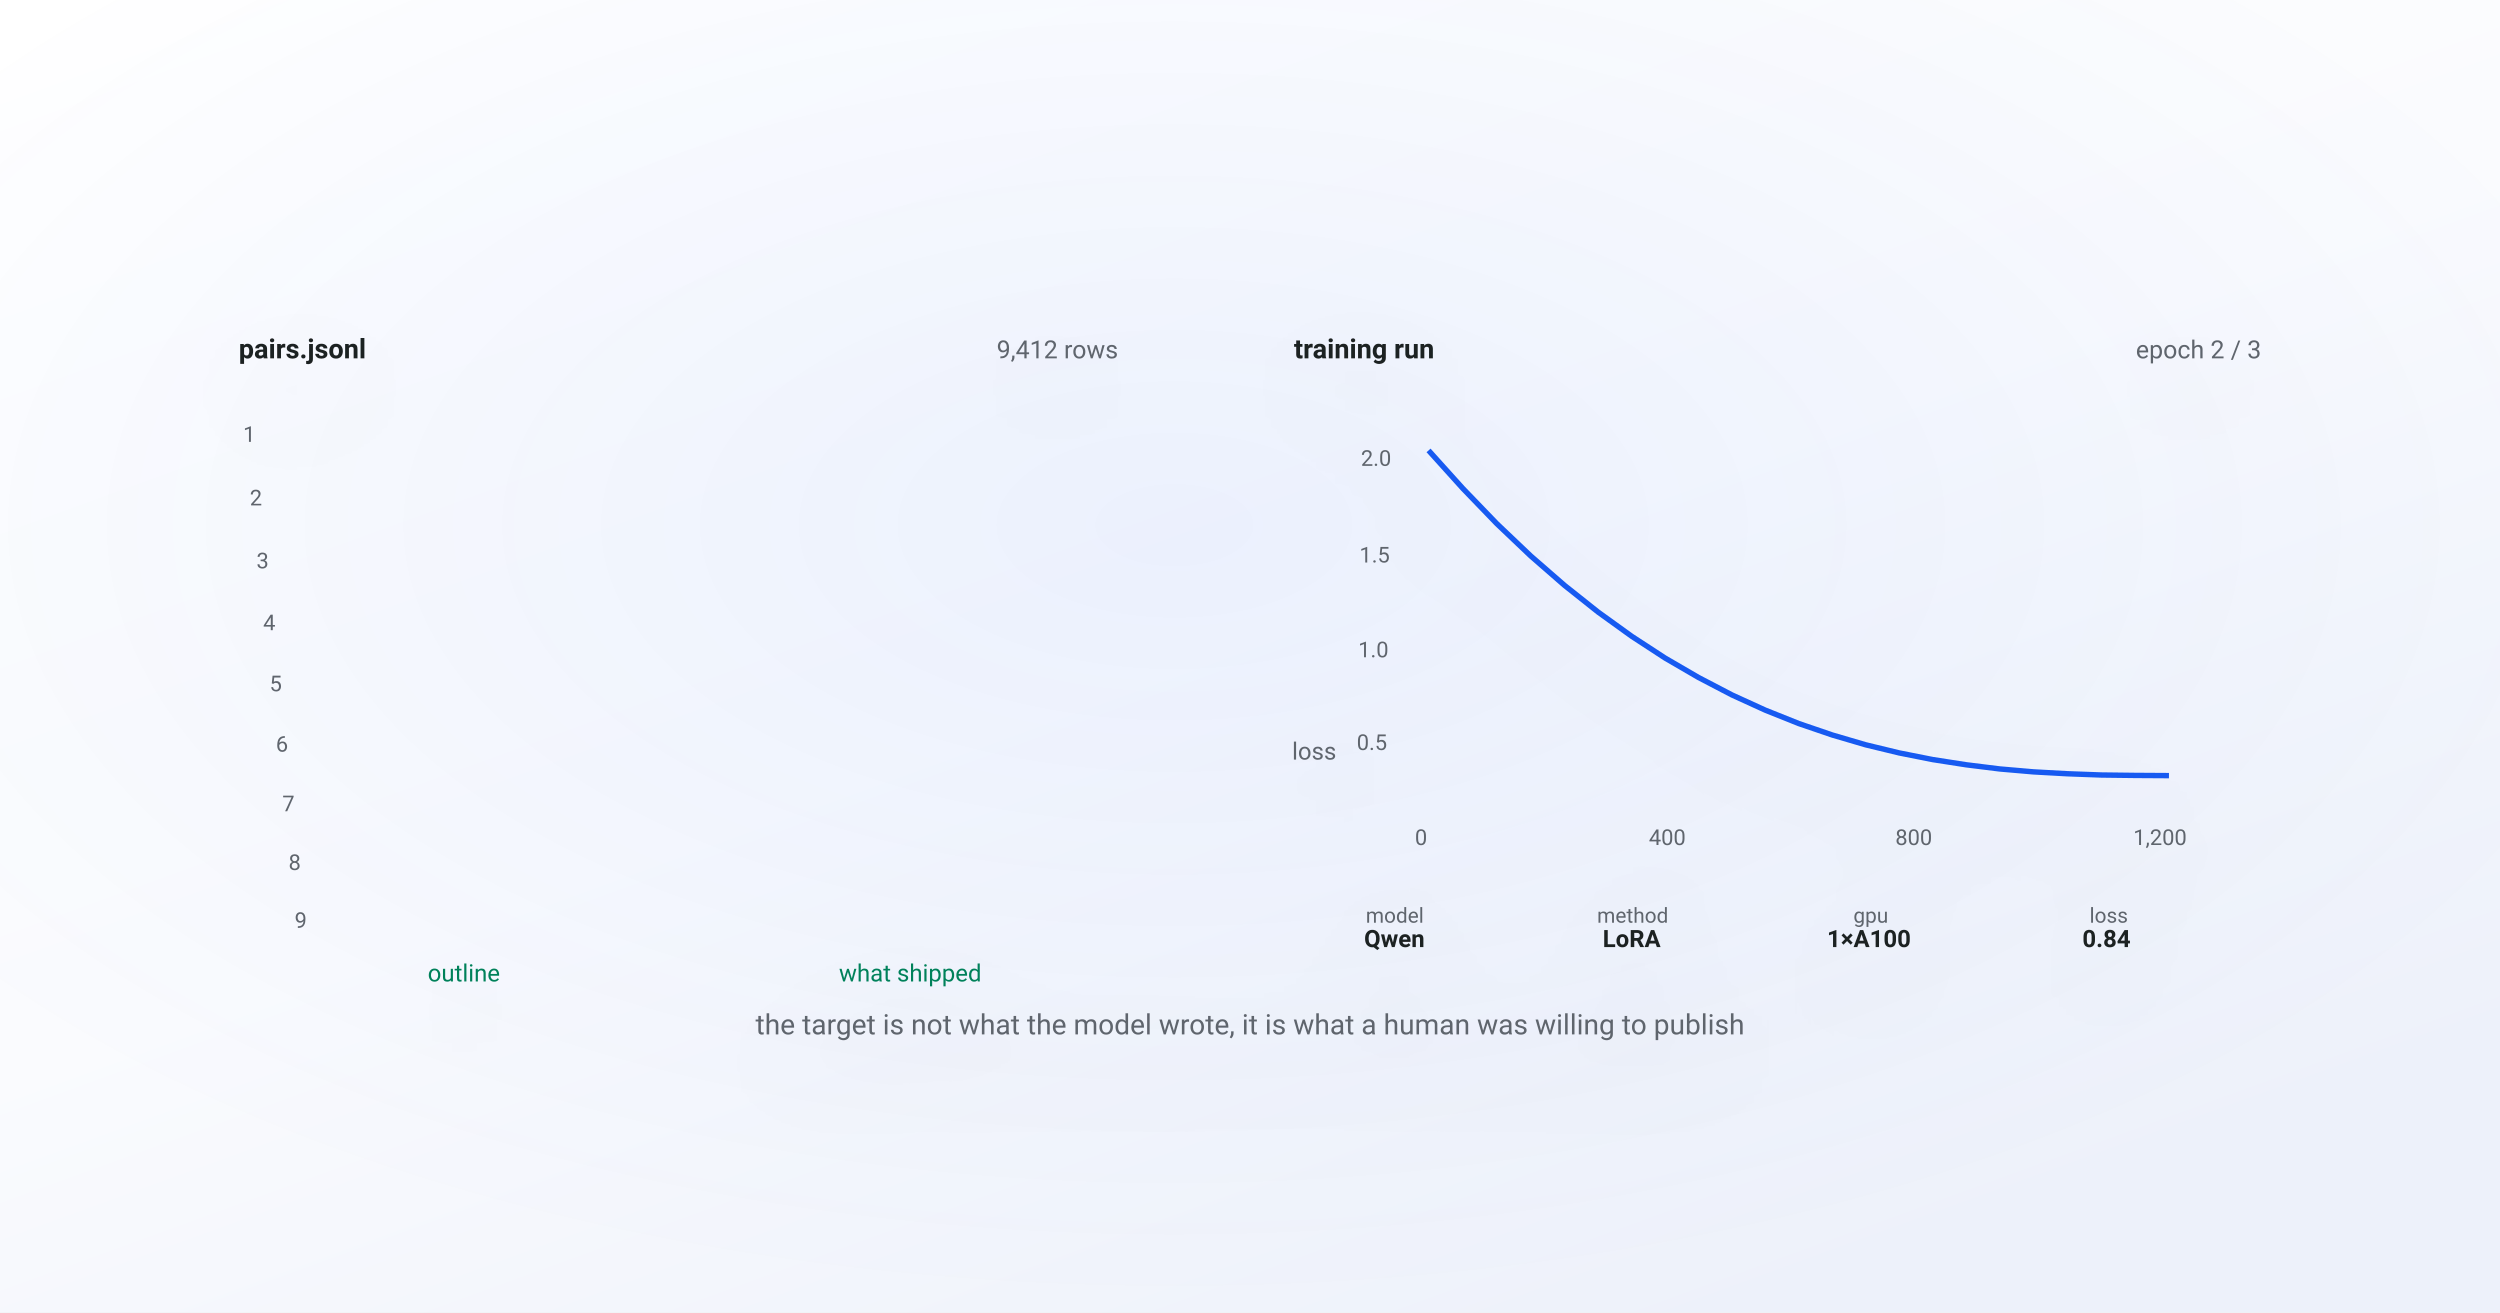
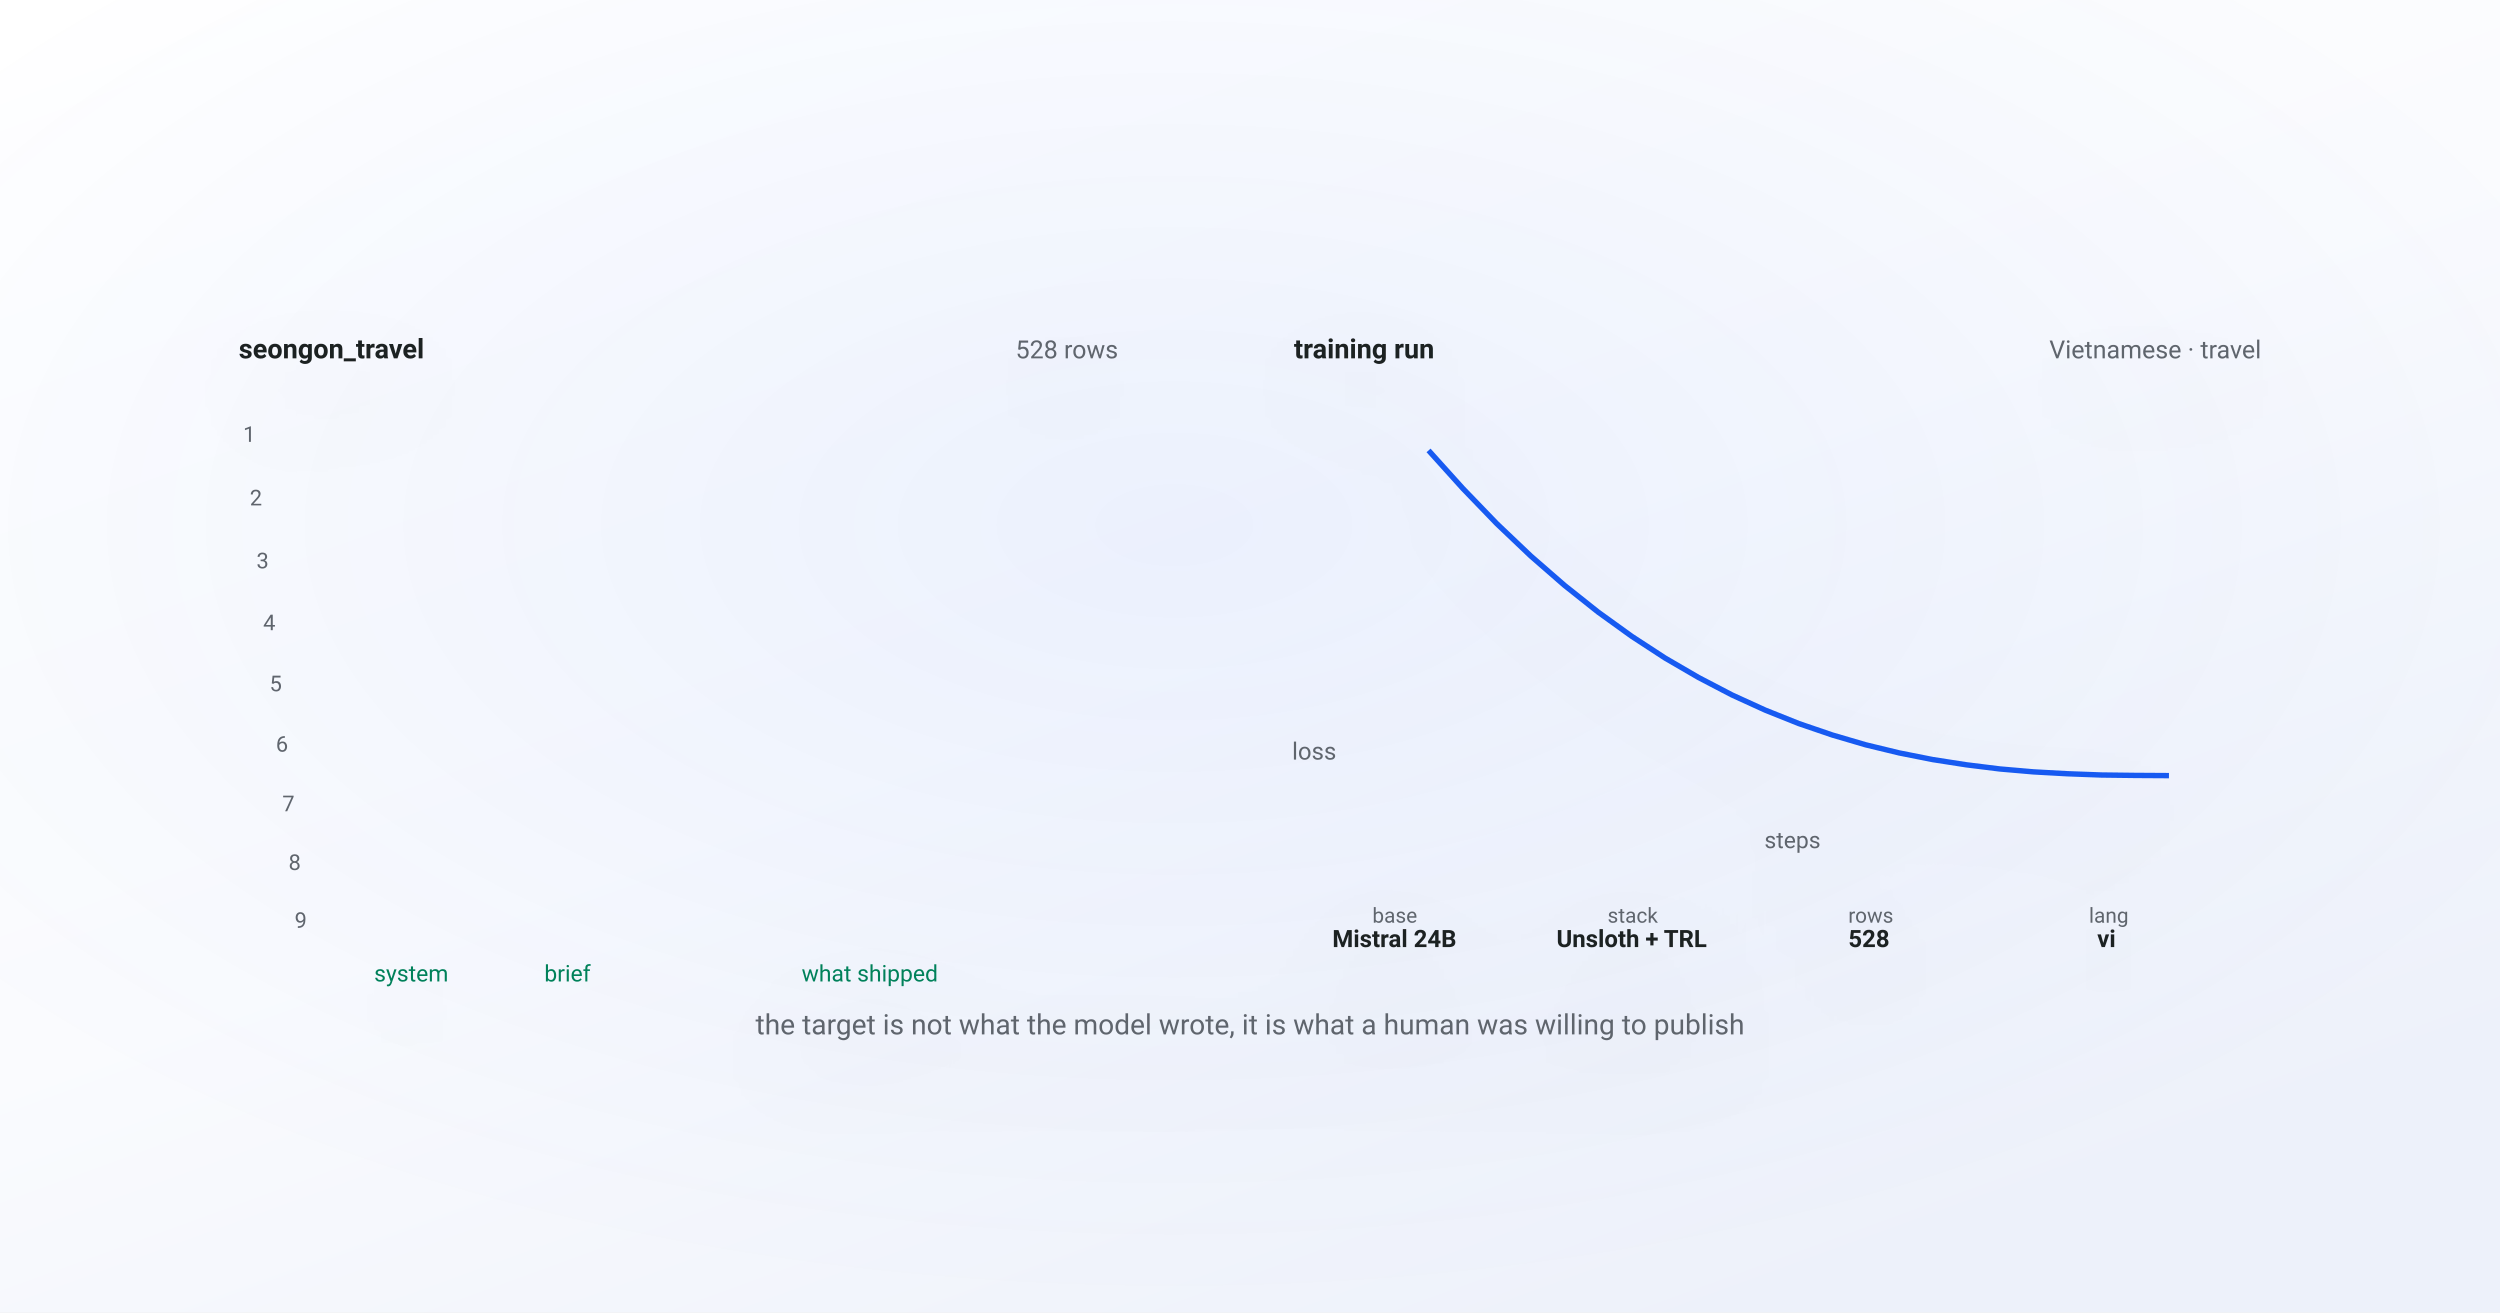
<svg xmlns="http://www.w3.org/2000/svg" viewBox="0 0 1200 630" font-family="-apple-system, BlinkMacSystemFont, 'Segoe UI', 'DM Sans', Roboto, sans-serif">
  <defs>
    <linearGradient id="bg" x1="0" y1="0" x2="0.7" y2="1">
      <stop offset="0" stop-color="#ffffff" />
      <stop offset="0.55" stop-color="#fafbfe" />
      <stop offset="1" stop-color="#edf1fa" />
    </linearGradient>
    <radialGradient id="glow" cx="0.47" cy="0.4" r="0.6">
      <stop offset="0" stop-color="#004aef" stop-opacity="0.06" />
      <stop offset="1" stop-color="#004aef" stop-opacity="0" />
    </radialGradient>
    <filter id="lift" x="-25%" y="-25%" width="150%" height="160%">
      <feDropShadow dx="0" dy="18" stdDeviation="24" flood-color="#0b1a3a" flood-opacity="0.11" />
    </filter>
  </defs>
  <style>
    /* 14s loop. Each class is a different kind of arrival, because the figures
       are about different kinds of event: text is typed, a result appears, a
       panel expands and pushes what is under it away, a curve is drawn. A fade
       only says "this exists".

       `transform-box: fill-box` is what makes transform-origin mean the shape's
       own box rather than the whole canvas. Without it a scaleX on a text line
       grows from the middle of the page.

       Every class rests on the finished figure, and reduced motion paints that
       frame directly. The og:image renderer forces reduced motion, so the still
       it captures is always the completed drawing. Check this after any change
       to the keyframes: a scaleY(0) that fails to reset removes the shape from
       every social card, and nobody notices until someone shares the post. */
    .c, .type, .pop, .rise, .expandy { transform-box: fill-box; }

    .c { opacity: 0; animation: fade 14s ease-in-out infinite; }
    @keyframes fade { 0% { opacity: 0 } 20%, 88% { opacity: var(--o, 1) } 100% { opacity: 0 } }

    .type { opacity: 0; transform-origin: left center;
             animation: type 14s cubic-bezier(0.25, 0.9, 0.3, 1) infinite; }
    @keyframes type { 0% { opacity: 0; transform: scaleX(0) }
                      6% { opacity: var(--o, 1); transform: scaleX(0) }
                      22%, 88% { opacity: var(--o, 1); transform: scaleX(1) }
                      100% { opacity: 0; transform: scaleX(1) } }

    .pop { opacity: 0; transform-origin: center;
            animation: pop 14s cubic-bezier(0.34, 1.56, 0.64, 1) infinite; }
    @keyframes pop { 0% { opacity: 0; transform: scale(0.6) }
                     18%, 88% { opacity: var(--o, 1); transform: scale(1) }
                     100% { opacity: 0; transform: scale(0.6) } }

    .rise { opacity: 0; animation: rise 14s cubic-bezier(0.2, 0.9, 0.3, 1) infinite; }
    @keyframes rise { 0% { opacity: 0; transform: translateY(22px) }
                      20%, 88% { opacity: var(--o, 1); transform: translateY(0) }
                      100% { opacity: 0; transform: translateY(22px) } }

    .expandy { opacity: 0; transform-origin: top center;
                animation: expandy 14s cubic-bezier(0.2, 0.9, 0.25, 1) infinite; }
    @keyframes expandy { 0% { opacity: 0; transform: scaleY(0) }
                         6% { opacity: var(--o, 1); transform: scaleY(0) }
                         24%, 88% { opacity: var(--o, 1); transform: scaleY(1) }
                         100% { opacity: 0; transform: scaleY(0) } }

    .draw { stroke-dasharray: var(--len, 2000); stroke-dashoffset: var(--len, 2000);
             animation: draw 14s ease-in-out infinite; }
    @keyframes draw { 0% { stroke-dashoffset: var(--len, 2000) }
                      26%, 88% { stroke-dashoffset: 0 }
                      100% { stroke-dashoffset: var(--len, 2000) } }

    .mark { opacity: 0; animation: mark 14s ease infinite; }
    @keyframes mark { 0%, 40% { opacity: 0 } 52%, 86% { opacity: 1 } 96%, 100% { opacity: 0 } }

    @media (prefers-reduced-motion: reduce) {
      .c, .type, .pop, .rise, .expandy { opacity: var(--o, 1); transform: none; animation: none }
      .draw { stroke-dashoffset: 0; animation: none }
      .mark { opacity: 1; animation: none }
    }
  </style>
  <rect width="1200" height="630" fill="url(#bg)" />
  <rect width="1200" height="630" fill="url(#glow)" />
  <defs>
    <linearGradient id="plate" x1="0.1" y1="0" x2="0.6" y2="1">
      <stop offset="0" stop-color="#ffffff" stop-opacity="0.94" />
      <stop offset="1" stop-color="#ffffff" stop-opacity="0.40" />
    </linearGradient>
    <linearGradient id="head" x1="0" y1="0" x2="1" y2="0">
      <stop offset="0" stop-color="#004aef" />
      <stop offset="1" stop-color="#2f6bf6" />
    </linearGradient>
    <linearGradient id="chip" x1="0" y1="0" x2="0" y2="1">
      <stop offset="0" stop-color="#3a72f4" />
      <stop offset="1" stop-color="#004aef" />
    </linearGradient>
    <linearGradient id="loss" x1="0" y1="0" x2="0" y2="1">
      <stop offset="0" stop-color="#004aef" stop-opacity="0.18" />
      <stop offset="1" stop-color="#004aef" stop-opacity="0" />
    </linearGradient>
    <radialGradient id="halo" cx="0.5" cy="0.5" r="0.5">
      <stop offset="0" stop-color="#004aef" stop-opacity="0.14" />
      <stop offset="1" stop-color="#004aef" stop-opacity="0" />
    </radialGradient>
    <filter id="soft" x="-40%" y="-40%" width="180%" height="180%">
      <feDropShadow dx="0" dy="7" stdDeviation="10" flood-color="#0b1a3a" flood-opacity="0.14" />
    </filter>
  </defs>
  <g filter="url(#lift)">
    <polygon class="rise" points="90.8,147.7 557.6,147.7 560.6,476.6 127.0,476.6" fill="#ffffff" stroke="#dfe4ec" stroke-width="1.2" style="--o:1;animation-delay:0.02s" />
    <polygon class="rise" points="90.8,147.7 557.6,147.7 557.9,183.2 94.7,183.2" fill="#f6f8fd" style="--o:1;animation-delay:0.03s" />
-     <text x="114.6" y="172.0" text-anchor="start" font-size="13" fill="#1f2124" font-weight="600">pairs.jsonl</text>
-     <text x="536.7" y="172.0" text-anchor="end" font-size="12" fill="#5f656d" font-weight="400">9,412 rows</text>
+     <text x="114.6" y="172.0" text-anchor="start" font-size="13" fill="#1f2124" font-weight="600">seongon_travel</text>
+     <text x="536.7" y="172.0" text-anchor="end" font-size="12" fill="#5f656d" font-weight="400">528 rows</text>
    <text x="116.7" y="212.1" text-anchor="start" font-size="10.5" fill="#5f656d" font-weight="400">  1</text>
-     <polygon class="type" points="151.1,199.8 287.4,199.8 288.4,214.6 152.5,214.6" fill="#004aef" style="--o:0.55;animation-delay:0.06s" />
+     <polygon class="type" points="151.1,199.8 193.0,199.8 194.3,214.6 152.5,214.6" fill="#5f656d" style="--o:0.42;animation-delay:0.05s" />
+     <polygon class="type" points="209.8,199.8 288.5,199.8 289.5,214.6 211.1,214.6" fill="#004aef" style="--o:0.55;animation-delay:0.06s" />
    <polygon class="type" points="332.5,199.8 489.9,199.8 490.2,214.6 333.4,214.6" fill="#5f656d" style="--o:0.24;animation-delay:0.07s" />
    <text x="119.9" y="242.6" text-anchor="start" font-size="10.5" fill="#5f656d" font-weight="400">  2</text>
-     <polygon class="type" points="154.1,230.5 320.8,230.5 321.7,245.1 155.5,245.1" fill="#004aef" style="--o:0.55;animation-delay:0.09s" />
+     <polygon class="type" points="154.1,230.5 195.7,230.5 197.0,245.1 155.5,245.1" fill="#5f656d" style="--o:0.42;animation-delay:0.08s" />
+     <polygon class="type" points="212.4,230.5 311.4,230.5 312.3,245.1 213.7,245.1" fill="#004aef" style="--o:0.55;animation-delay:0.09s" />
    <polygon class="type" points="334.3,230.5 459.3,230.5 459.8,245.1 335.2,245.1" fill="#5f656d" style="--o:0.24;animation-delay:0.10s" />
    <text x="123.1" y="272.8" text-anchor="start" font-size="10.5" fill="#5f656d" font-weight="400">  3</text>
-     <polygon class="type" points="157.0,260.8 270.9,260.8 271.9,275.2 158.4,275.2" fill="#004aef" style="--o:0.55;animation-delay:0.12s" />
+     <polygon class="type" points="157.0,260.8 198.4,260.8 199.7,275.2 158.4,275.2" fill="#5f656d" style="--o:0.42;animation-delay:0.11s" />
+     <polygon class="type" points="215.0,260.8 282.3,260.8 283.3,275.2 216.2,275.2" fill="#004aef" style="--o:0.55;animation-delay:0.12s" />
    <polygon class="type" points="336.1,260.8 512.0,260.8 512.3,275.2 336.9,275.2" fill="#5f656d" style="--o:0.24;animation-delay:0.13s" />
    <text x="126.3" y="302.5" text-anchor="start" font-size="10.5" fill="#5f656d" font-weight="400">  4</text>
-     <polygon class="type" points="160.0,290.7 314.2,290.7 315.1,304.9 161.4,304.9" fill="#004aef" style="--o:0.55;animation-delay:0.15s" />
+     <polygon class="type" points="160.0,290.7 201.1,290.7 202.4,304.9 161.4,304.9" fill="#5f656d" style="--o:0.42;animation-delay:0.14s" />
+     <polygon class="type" points="217.5,290.7 308.0,290.7 308.9,304.9 218.8,304.9" fill="#004aef" style="--o:0.55;animation-delay:0.15s" />
    <polygon class="type" points="337.8,290.7 471.5,290.7 471.9,304.9 338.7,304.9" fill="#5f656d" style="--o:0.24;animation-delay:0.16s" />
    <text x="129.4" y="331.8" text-anchor="start" font-size="10.5" fill="#5f656d" font-weight="400">  5</text>
-     <polygon class="type" points="162.9,320.1 285.4,320.1 286.4,334.2 164.2,334.2" fill="#004aef" style="--o:0.55;animation-delay:0.18s" />
+     <polygon class="type" points="162.9,320.1 203.7,320.1 205.0,334.2 164.2,334.2" fill="#5f656d" style="--o:0.42;animation-delay:0.17s" />
+     <polygon class="type" points="220.1,320.1 291.6,320.1 292.5,334.2 221.3,334.2" fill="#004aef" style="--o:0.55;animation-delay:0.18s" />
    <polygon class="type" points="339.6,320.1 503.0,320.1 503.3,334.2 340.4,334.2" fill="#5f656d" style="--o:0.24;animation-delay:0.19s" />
    <text x="132.4" y="360.8" text-anchor="start" font-size="10.5" fill="#5f656d" font-weight="400">  6</text>
-     <polygon class="type" points="165.7,349.3 307.8,349.3 308.7,363.1 167.1,363.1" fill="#004aef" style="--o:0.55;animation-delay:0.21s" />
+     <polygon class="type" points="165.7,349.3 206.3,349.3 207.5,363.1 167.1,363.1" fill="#5f656d" style="--o:0.42;animation-delay:0.20s" />
+     <polygon class="type" points="222.5,349.3 305.7,349.3 306.7,363.1 223.7,363.1" fill="#004aef" style="--o:0.55;animation-delay:0.21s" />
    <polygon class="type" points="341.3,349.3 452.9,349.3 453.3,363.1 342.1,363.1" fill="#5f656d" style="--o:0.24;animation-delay:0.22s" />
    <text x="135.5" y="389.4" text-anchor="start" font-size="10.5" fill="#5f656d" font-weight="400">  7</text>
-     <polygon class="type" points="168.5,378.0 269.4,378.0 270.4,391.6 169.9,391.6" fill="#004aef" style="--o:0.55;animation-delay:0.24s" />
+     <polygon class="type" points="168.5,378.0 208.9,378.0 210.1,391.6 169.9,391.6" fill="#5f656d" style="--o:0.42;animation-delay:0.23s" />
+     <polygon class="type" points="225.0,378.0 285.5,378.0 286.5,391.6 226.2,391.6" fill="#004aef" style="--o:0.55;animation-delay:0.24s" />
    <polygon class="type" points="342.9,378.0 499.2,378.0 499.5,391.6 343.7,391.6" fill="#5f656d" style="--o:0.24;animation-delay:0.25s" />
    <text x="138.5" y="417.6" text-anchor="start" font-size="10.5" fill="#5f656d" font-weight="400">  8</text>
-     <polygon class="type" points="171.3,406.3 326.6,406.3 327.4,419.8 172.6,419.8" fill="#004aef" style="--o:0.55;animation-delay:0.27s" />
+     <polygon class="type" points="171.3,406.3 211.4,406.3 212.6,419.8 172.6,419.8" fill="#5f656d" style="--o:0.42;animation-delay:0.26s" />
+     <polygon class="type" points="227.4,406.3 319.6,406.3 320.4,419.8 228.6,419.8" fill="#004aef" style="--o:0.55;animation-delay:0.27s" />
    <polygon class="type" points="344.6,406.3 464.8,406.3 465.2,419.8 345.4,419.8" fill="#5f656d" style="--o:0.24;animation-delay:0.28s" />
    <text x="141.4" y="445.4" text-anchor="start" font-size="10.5" fill="#5f656d" font-weight="400">  9</text>
-     <polygon class="type" points="174.1,434.3 298.5,434.3 299.4,447.7 175.4,447.7" fill="#004aef" style="--o:0.55;animation-delay:0.30s" />
+     <polygon class="type" points="174.1,434.3 213.9,434.3 215.1,447.7 175.4,447.7" fill="#5f656d" style="--o:0.42;animation-delay:0.29s" />
+     <polygon class="type" points="229.8,434.3 303.4,434.3 304.4,447.7 230.9,447.7" fill="#004aef" style="--o:0.55;animation-delay:0.30s" />
    <polygon class="type" points="346.2,434.3 485.6,434.3 485.9,447.7 347.0,447.7" fill="#5f656d" style="--o:0.24;animation-delay:0.31s" />
-     <text x="205.3" y="471.1" text-anchor="start" font-size="11.5" fill="#04815a" font-weight="400">outline</text>
-     <text x="402.7" y="471.1" text-anchor="start" font-size="11.5" fill="#04815a" font-weight="400">what shipped</text>
+     <text x="197.4" y="471.1" text-anchor="middle" font-size="11" fill="#04815a" font-weight="400">system</text>
+     <text x="272.4" y="471.1" text-anchor="middle" font-size="11" fill="#04815a" font-weight="400">brief</text>
+     <text x="417.5" y="471.1" text-anchor="middle" font-size="11" fill="#04815a" font-weight="400">what shipped</text>
    <polygon class="rise" points="600.0,147.7 1109.2,147.7 1073.0,476.6 600.0,476.6" fill="#ffffff" stroke="#dfe4ec" stroke-width="1.2" style="--o:1;animation-delay:0.10s" />
    <polygon class="rise" points="600.0,147.7 1109.2,147.7 1105.3,183.2 600.0,183.2" fill="#f6f8fd" style="--o:1;animation-delay:0.11s" />
    <text x="621.1" y="172.0" text-anchor="start" font-size="13" fill="#1f2124" font-weight="600">training run</text>
-     <text x="1085.4" y="172.0" text-anchor="end" font-size="12" fill="#5f656d" font-weight="400">epoch 2 / 3</text>
+     <text x="1085.4" y="172.0" text-anchor="end" font-size="12" fill="#5f656d" font-weight="400">Vietnamese · travel</text>
    <polygon class="rise" points="678.4,216.2 1065.1,216.2 1065.0,217.4 678.4,217.4" fill="#dfe4ec" style="--o:0.8;animation-delay:0.14s" />
-     <text x="667.8" y="223.6" text-anchor="end" font-size="10.5" fill="#5f656d" font-weight="400">2.0</text>
    <polygon class="rise" points="677.6,262.8 1060.4,262.8 1060.2,264.0 677.6,264.0" fill="#dfe4ec" style="--o:0.8;animation-delay:0.14s" />
-     <text x="667.1" y="270.0" text-anchor="end" font-size="10.5" fill="#5f656d" font-weight="400">1.5</text>
    <polygon class="rise" points="676.8,308.4 1055.7,308.4 1055.6,309.6 676.8,309.6" fill="#dfe4ec" style="--o:0.8;animation-delay:0.14s" />
-     <text x="666.5" y="315.5" text-anchor="end" font-size="10.5" fill="#5f656d" font-weight="400">1.0</text>
    <polygon class="rise" points="676.0,353.1 1051.1,353.1 1051.0,354.3 676.0,354.3" fill="#dfe4ec" style="--o:0.8;animation-delay:0.14s" />
-     <text x="665.8" y="360.0" text-anchor="end" font-size="10.5" fill="#5f656d" font-weight="400">0.5</text>
    <path class="c" d="M685.7 216.2 L702.2 234.5 L718.5 251.4 L734.8 266.9 L751.0 281.0 L767.1 293.8 L783.2 305.4 L799.3 315.9 L815.3 325.2 L831.4 333.6 L847.4 340.9 L863.4 347.3 L879.5 352.8 L895.5 357.5 L911.6 361.4 L927.7 364.6 L943.8 367.1 L959.9 369.1 L976.1 370.5 L992.3 371.4 L1008.6 372.0 L1024.8 372.2 L1041.1 372.3 L1039.4 389.4 L682.4 389.4 Z" fill="url(#loss)" style="--o:1;animation-delay:0.24s" />
    <path class="draw" d="M685.7 216.2 L702.2 234.5 L718.5 251.4 L734.8 266.9 L751.0 281.0 L767.1 293.8 L783.2 305.4 L799.3 315.9 L815.3 325.2 L831.4 333.6 L847.4 340.9 L863.4 347.3 L879.5 352.8 L895.5 357.5 L911.6 361.4 L927.7 364.6 L943.8 367.1 L959.9 369.1 L976.1 370.5 L992.3 371.4 L1008.6 372.0 L1024.8 372.2 L1041.1 372.3" fill="none" stroke="#004aef" stroke-width="2.6" opacity="0.9" style="--len:520;animation-delay:0.20s" />
    <polygon class="rise" points="675.4,389.4 1047.4,389.4 1047.3,390.9 675.4,390.9" fill="#dfe4ec" style="--o:0.9;animation-delay:0.16s" />
-     <text x="682.1" y="405.6" text-anchor="middle" font-size="10.5" fill="#5f656d" font-weight="400">0</text>
-     <text x="800.3" y="405.6" text-anchor="middle" font-size="10.5" fill="#5f656d" font-weight="400">400</text>
-     <text x="918.6" y="405.6" text-anchor="middle" font-size="10.5" fill="#5f656d" font-weight="400">800</text>
-     <text x="1036.8" y="405.6" text-anchor="middle" font-size="10.5" fill="#5f656d" font-weight="400">1,200</text>
+     <text x="860.4" y="407.1" text-anchor="middle" font-size="11" fill="#5f656d" font-weight="400">steps</text>
    <text x="620.2" y="364.6" text-anchor="start" font-size="11.5" fill="#5f656d" font-weight="400">loss</text>
    <polygon class="rise" points="619.9,430.6 719.5,430.6 718.7,460.2 619.8,460.2" fill="#f6f8fd" stroke="#dfe4ec" stroke-width="1.2" style="--o:1;animation-delay:0.30s" />
-     <text x="669.5" y="442.9" text-anchor="middle" font-size="10" fill="#5f656d" font-weight="400">model</text>
-     <text x="669.3" y="454.6" text-anchor="middle" font-size="11.5" fill="#1f2124" font-weight="600">Qwen</text>
+     <text x="669.5" y="442.9" text-anchor="middle" font-size="10" fill="#5f656d" font-weight="400">base</text>
+     <text x="669.3" y="454.6" text-anchor="middle" font-size="11.5" fill="#1f2124" font-weight="600">Mistral 24B</text>
    <polygon class="rise" points="734.5,430.6 834.1,430.6 832.5,460.2 733.5,460.2" fill="#f6f8fd" stroke="#dfe4ec" stroke-width="1.2" style="--o:1;animation-delay:0.33s" />
-     <text x="783.7" y="442.9" text-anchor="middle" font-size="10" fill="#5f656d" font-weight="400">method</text>
-     <text x="783.2" y="454.6" text-anchor="middle" font-size="11.5" fill="#1f2124" font-weight="600">LoRA</text>
+     <text x="783.7" y="442.9" text-anchor="middle" font-size="10" fill="#5f656d" font-weight="400">stack</text>
+     <text x="783.2" y="454.6" text-anchor="middle" font-size="11.5" fill="#1f2124" font-weight="600">Unsloth + TRL</text>
    <polygon class="rise" points="849.0,430.6 948.6,430.6 946.2,460.2 847.3,460.2" fill="#f6f8fd" stroke="#dfe4ec" stroke-width="1.2" style="--o:1;animation-delay:0.36s" />
-     <text x="898.0" y="442.9" text-anchor="middle" font-size="10" fill="#5f656d" font-weight="400">gpu</text>
-     <text x="897.1" y="454.6" text-anchor="middle" font-size="11.5" fill="#1f2124" font-weight="600">1×A100</text>
+     <text x="898.0" y="442.9" text-anchor="middle" font-size="10" fill="#5f656d" font-weight="400">rows</text>
+     <text x="897.1" y="454.6" text-anchor="middle" font-size="11.5" fill="#1f2124" font-weight="600">528</text>
    <polygon class="rise" points="963.5,430.6 1063.1,430.6 1060.0,460.2 961.1,460.2" fill="#f6f8fd" stroke="#dfe4ec" stroke-width="1.2" style="--o:1;animation-delay:0.39s" />
-     <text x="1012.2" y="442.9" text-anchor="middle" font-size="10" fill="#5f656d" font-weight="400">loss</text>
-     <text x="1011.1" y="454.6" text-anchor="middle" font-size="11.5" fill="#1f2124" font-weight="600">0.84</text>
+     <text x="1012.2" y="442.9" text-anchor="middle" font-size="10" fill="#5f656d" font-weight="400">lang</text>
+     <text x="1011.1" y="454.6" text-anchor="middle" font-size="11.5" fill="#1f2124" font-weight="600">vi</text>
    <text x="600.0" y="496.5" text-anchor="middle" font-size="13.5" fill="#5f656d" font-weight="400">the target is not what the model wrote, it is what a human was willing to publish</text>
  </g>
</svg>
